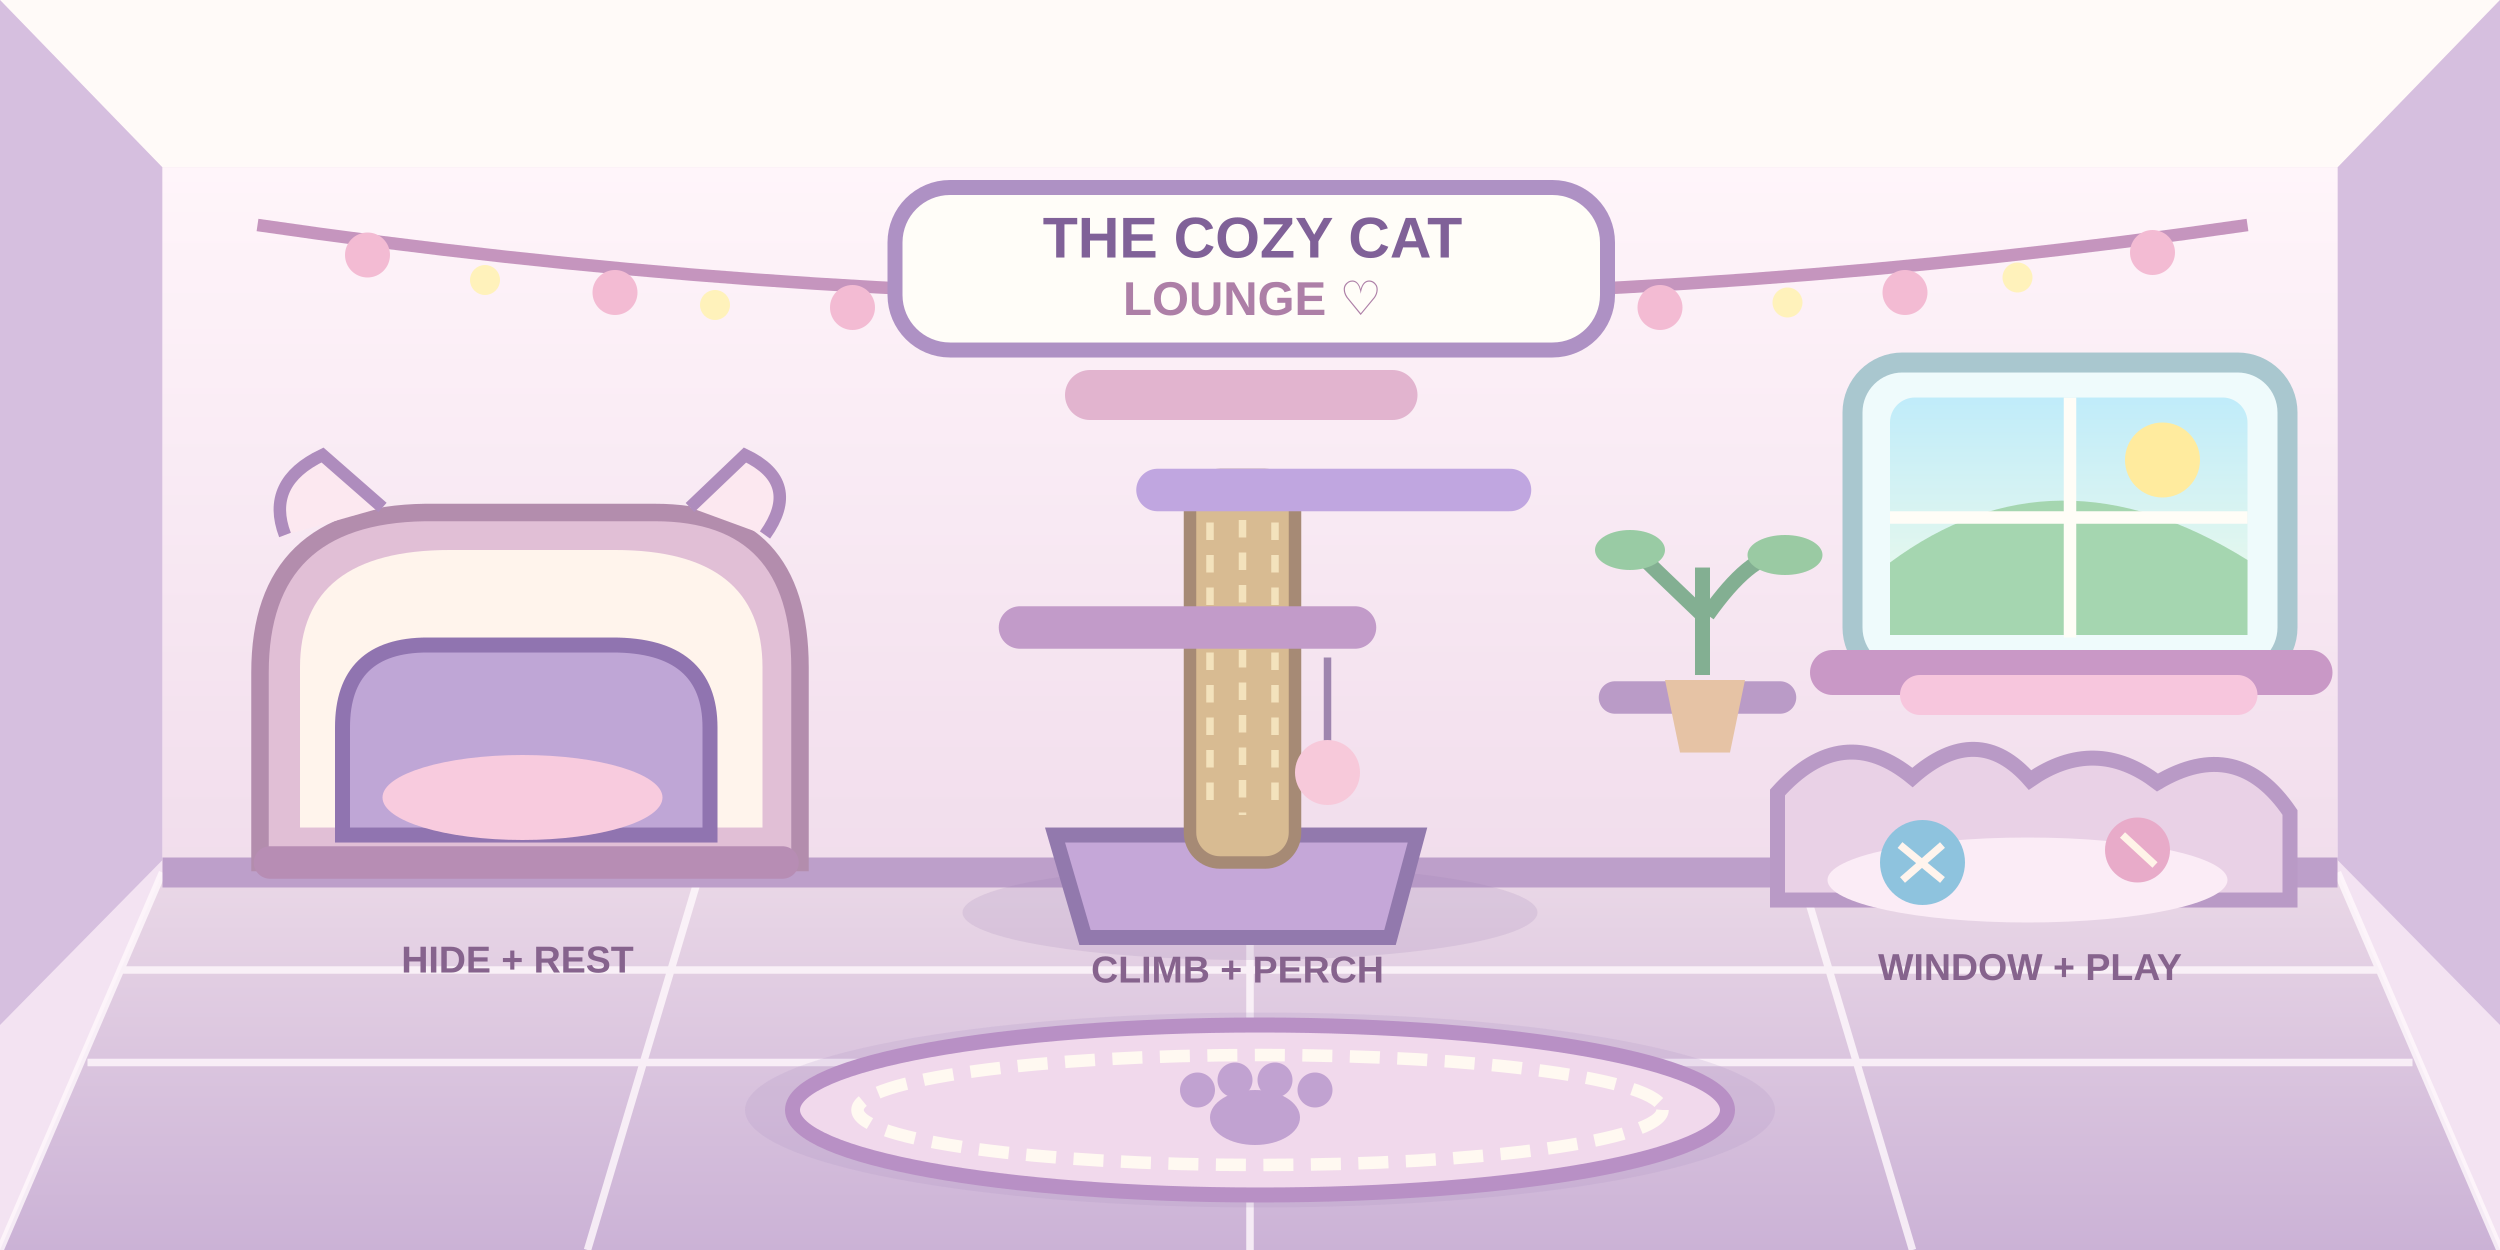
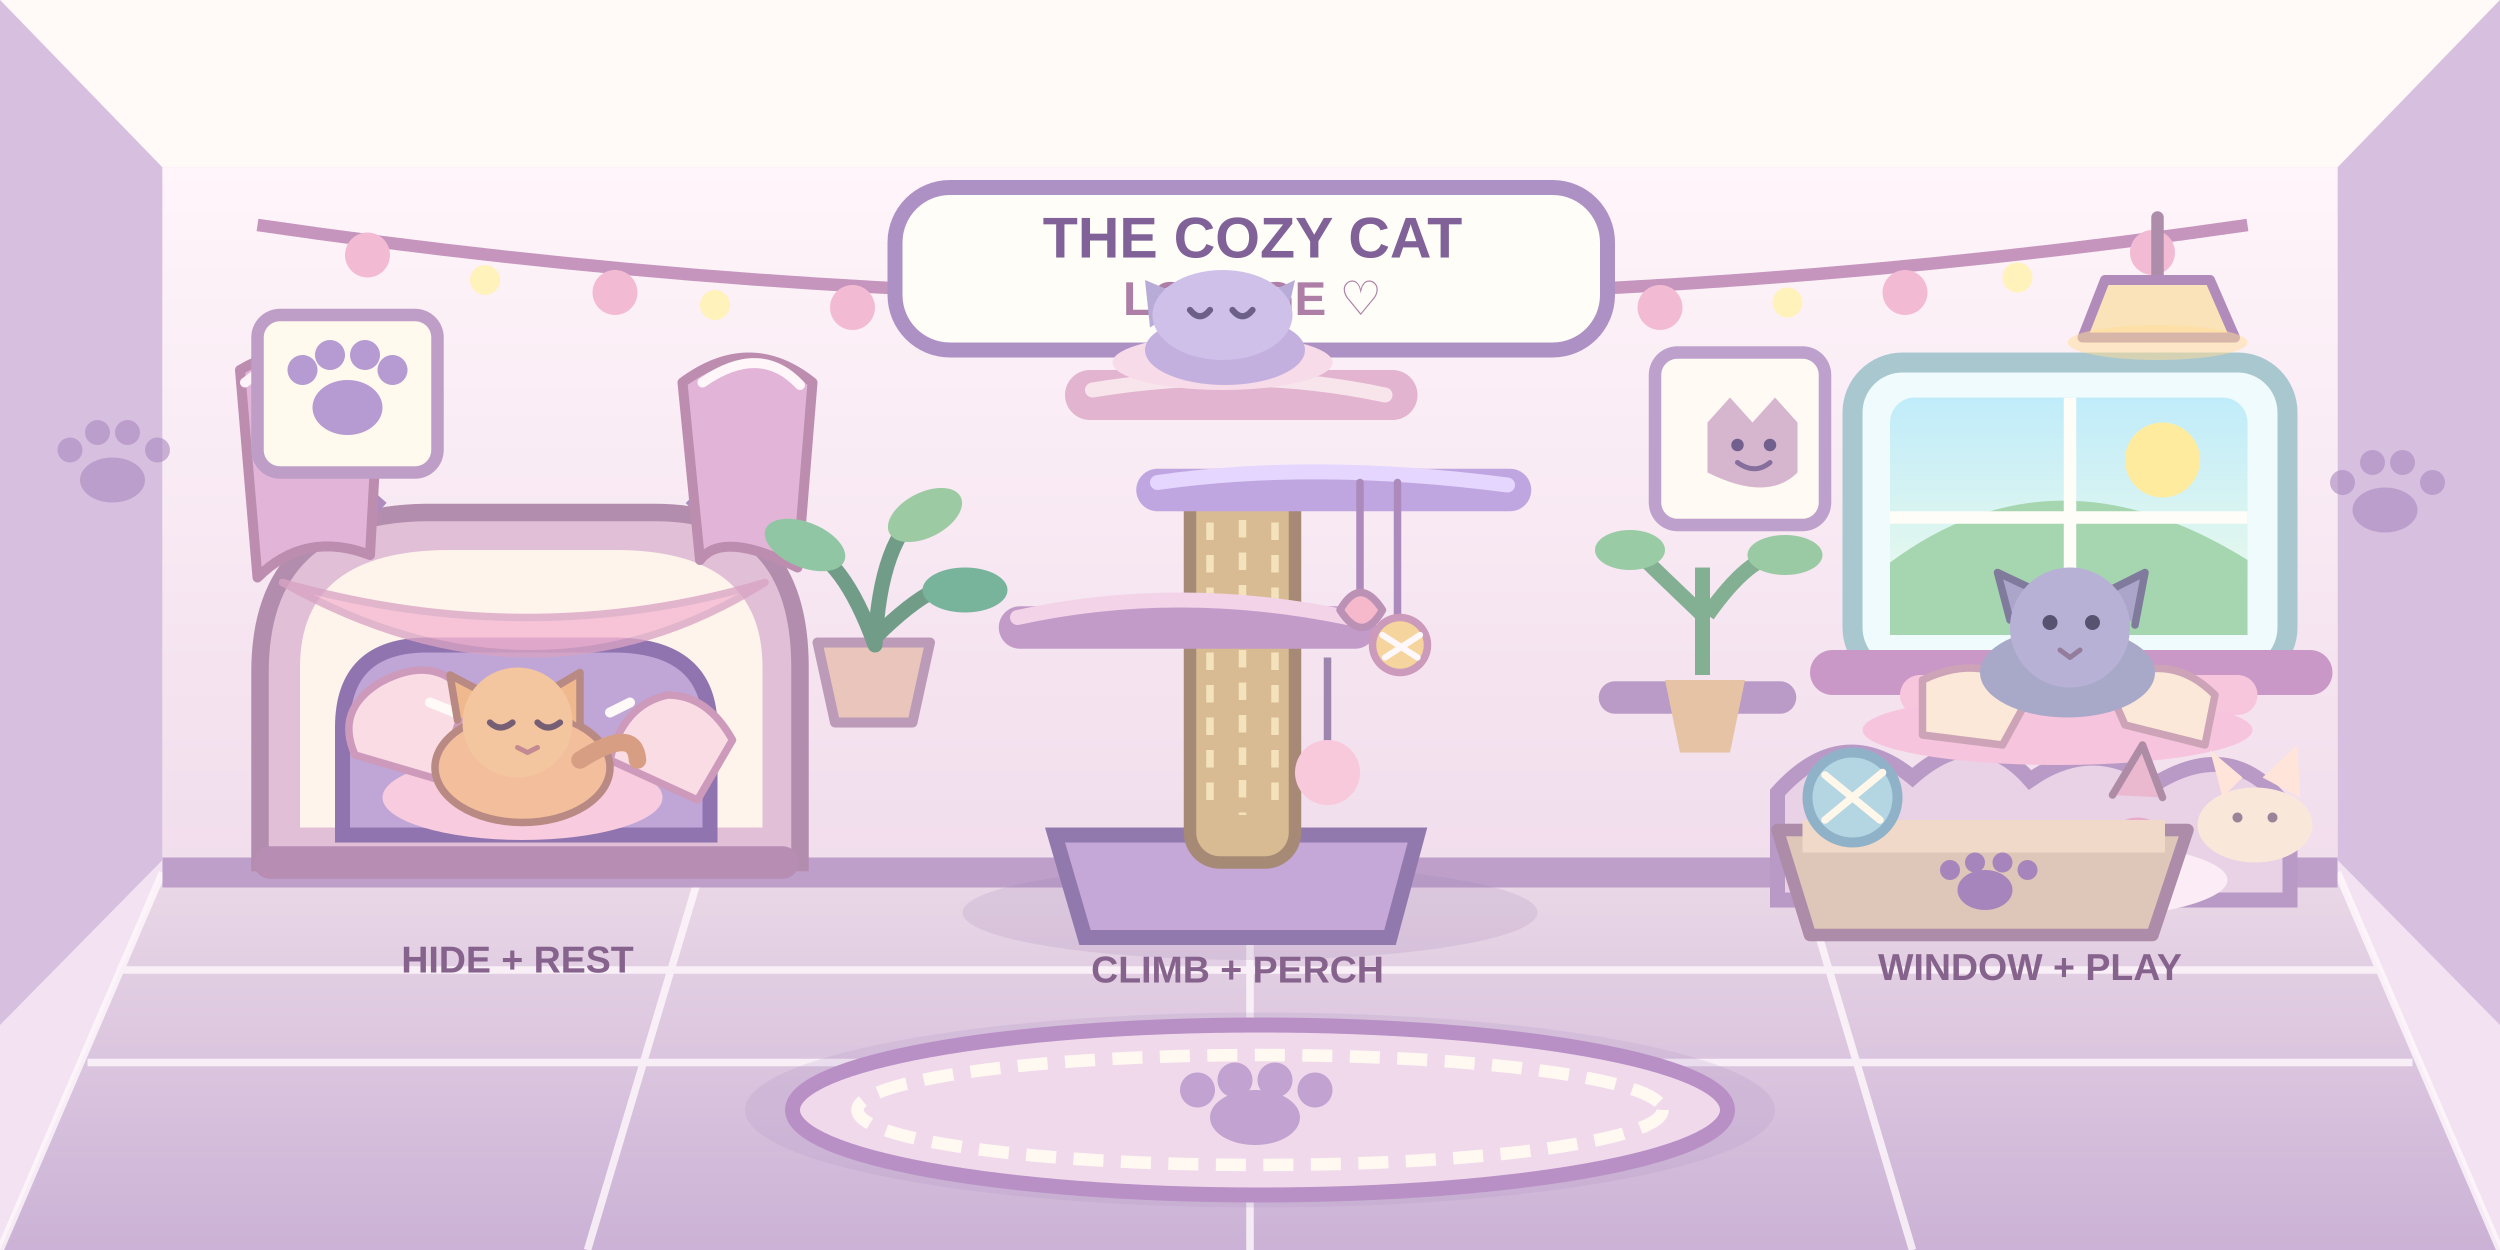
<svg xmlns="http://www.w3.org/2000/svg" viewBox="0 0 1000 500" role="img" aria-label="Cozy illustrated cat lounge with hiding nooks, climbing towers, sun window and toys">
  <defs>
    <linearGradient id="wall" x2="0" y2="1">
      <stop stop-color="#fff5fa" />
      <stop offset="1" stop-color="#f1ddec" />
    </linearGradient>
    <linearGradient id="floor" x2="0" y2="1">
      <stop stop-color="#ead8e7" />
      <stop offset="1" stop-color="#cbb2d6" />
    </linearGradient>
    <linearGradient id="glass" x2="0" y2="1">
      <stop stop-color="#c0ecfa" />
      <stop offset="1" stop-color="#f2fce9" />
    </linearGradient>
  </defs>
  <rect width="1000" height="500" fill="#f3e3f2" />
  <polygon points="0,0 1000,0 935,67 65,67" fill="#fffaf8" />
  <polygon points="0,0 65,67 65,344 0,410" fill="#d6bfdf" />
  <polygon points="1000,0 935,67 935,344 1000,410" fill="#d6bfdf" />
  <rect x="65" y="67" width="870" height="282" fill="url(#wall)" />
  <path d="M65 349H935L1000 500H0Z" fill="url(#floor)" />
  <path d="M65 349L0 500M935 349L1000 500M280 349L235 500M500 349V500M720 349L765 500M35 425H965M49 388H951" stroke="#fff9fc" stroke-width="3" fill="none" opacity=".8" />
  <path d="M65 349H935" stroke="#bd9fca" stroke-width="12" />
  <path d="M103 90Q499 148 899 90" stroke="#c595be" stroke-width="5" fill="none" />
  <g fill="#f3bbd3">
    <circle cx="147" cy="102" r="9" />
    <circle cx="246" cy="117" r="9" />
    <circle cx="341" cy="123" r="9" />
    <circle cx="664" cy="123" r="9" />
    <circle cx="762" cy="117" r="9" />
    <circle cx="861" cy="101" r="9" />
  </g>
  <g fill="#fff2bb">
    <circle cx="194" cy="112" r="6" />
    <circle cx="286" cy="122" r="6" />
    <circle cx="715" cy="121" r="6" />
    <circle cx="807" cy="111" r="6" />
  </g>
  <rect x="358" y="75" width="285" height="65" rx="22" fill="#fffdf8" stroke="#ae91c4" stroke-width="6" />
  <text x="501" y="103" text-anchor="middle" font-size="23" font-family="Arial,sans-serif" font-weight="900" fill="#806198">THE COZY CAT</text>
  <text x="501" y="126" text-anchor="middle" font-size="19" font-family="Arial,sans-serif" font-weight="900" fill="#ad7fa7">LOUNGE ♡</text>
  <path d="M104 269Q104 206 170 205H262Q320 205 320 267V345H104Z" fill="#e1bfd6" stroke="#b38dad" stroke-width="7" />
  <path d="M120 267Q120 220 180 220H246Q305 220 305 267V331H120Z" fill="#fff4ec" />
  <path d="M137 291Q137 258 171 258H245Q284 258 284 291V334H137Z" fill="#bfa6d6" stroke="#9074b0" stroke-width="6" />
  <ellipse cx="209" cy="319" rx="56" ry="17" fill="#f8cbde" />
  <path d="M114 214Q106 193 129 182L153 203M306 214Q321 193 298 182L276 203" fill="#fce8f0" stroke="#ae8cbd" stroke-width="5" />
  <path d="M108 345h205" stroke="#b78db4" stroke-width="13" stroke-linecap="round" />
  <ellipse cx="500" cy="365" rx="115" ry="19" fill="#9c81b0" opacity=".18" />
  <path d="M422 334H567L556 375H434Z" fill="#c5a7d8" stroke="#9279ad" stroke-width="6" />
  <rect x="476" y="190" width="42" height="155" rx="12" fill="#d8bb92" stroke="#a68a75" stroke-width="5" />
  <path d="M484 209v117M497 208v118M510 209v117" stroke="#f3e2bc" stroke-width="3" stroke-dasharray="7 6" />
  <path d="M408 251H542" stroke="#c29bc9" stroke-width="17" stroke-linecap="round" />
  <path d="M463 196H604" stroke="#c0a6e0" stroke-width="17" stroke-linecap="round" />
  <path d="M436 158H557" stroke="#e2b4cf" stroke-width="20" stroke-linecap="round" />
  <path d="M531 263v34" stroke="#9e85ae" stroke-width="3" />
  <circle cx="531" cy="309" r="13" fill="#f7c9da" />
  <rect x="741" y="145" width="174" height="126" rx="20" fill="#effbfc" stroke="#a9c7cf" stroke-width="8" />
  <rect x="756" y="159" width="143" height="95" rx="10" fill="url(#glass)" />
  <circle cx="865" cy="184" r="15" fill="#ffeb9e" />
  <path d="M756 225Q822 176 899 224V254H756Z" fill="#a5d6b0" />
  <path d="M828 159v96M756 207h143" stroke="#fffdf7" stroke-width="5" />
  <path d="M733 269H924" stroke="#c998c6" stroke-width="18" stroke-linecap="round" />
  <rect x="760" y="270" width="143" height="16" rx="8" fill="#f7c6dd" />
  <path d="M711 317Q737 288 765 311Q791 288 812 312Q838 294 863 313Q895 294 916 325V360H711Z" fill="#e9d1e6" stroke="#b99ac6" stroke-width="6" />
  <ellipse cx="811" cy="352" rx="80" ry="17" fill="#fbecf6" />
  <circle cx="769" cy="345" r="17" fill="#8ec3de" />
  <path d="M760 338l17 14M777 338l-16 14" stroke="#fff4ed" stroke-width="3" />
  <circle cx="855" cy="340" r="13" fill="#e8abc9" />
  <path d="M849 334l13 12" stroke="#fff4e8" stroke-width="3" />
  <path d="M646 279h66" stroke="#ba9bc7" stroke-width="13" stroke-linecap="round" />
  <path d="M666 272h32l-6 29h-20Z" fill="#e6c3a5" />
  <path d="M681 270v-43M681 246q-22-21-28-27M683 246q17-24 29-24" stroke="#83af92" stroke-width="6" fill="none" />
  <ellipse cx="652" cy="220" rx="14" ry="8" fill="#99cba4" />
  <ellipse cx="714" cy="222" rx="15" ry="8" fill="#9acaa3" />
  <ellipse cx="504" cy="444" rx="206" ry="39" fill="#aa91c1" opacity=".19" />
  <ellipse cx="504" cy="444" rx="187" ry="34" fill="#f1d9ec" stroke="#b890c5" stroke-width="6" />
  <ellipse cx="504" cy="444" rx="161" ry="22" fill="none" stroke="#fff9f1" stroke-width="5" stroke-dasharray="12 7" />
  <g fill="#b492c9" opacity=".78">
    <ellipse cx="502" cy="447" rx="18" ry="11" />
    <circle cx="479" cy="436" r="7" />
    <circle cx="494" cy="432" r="7" />
    <circle cx="510" cy="432" r="7" />
    <circle cx="526" cy="436" r="7" />
  </g>
  <g font-family="Arial,sans-serif" font-size="15" font-weight="900" fill="#86638d" text-anchor="middle">
    <text x="207" y="389">HIDE + REST</text>
    <text x="495" y="393">CLIMB + PERCH</text>
    <text x="812" y="392">WINDOW + PLAY</text>
  </g>
+   <g aria-label="Cat lounge extra cozy furniture and decorations" stroke-linecap="round" stroke-linejoin="round">
+     <path d="M96 148Q121 133 152 149L148 222Q122 212 103 231Z" fill="#e2b5d8" stroke="#bd8daf" stroke-width="4" />
+     <path d="M98 153q24-19 48-2" fill="none" stroke="#fff2f8" stroke-width="4" />
+     <path d="M273 153Q300 133 325 153L319 227Q289 212 280 224Z" fill="#e2b5d8" stroke="#bd8daf" stroke-width="4" />
+     <path d="M281 153q23-16 39 1" stroke="#fff6f9" fill="none" stroke-width="4" />
+     <path d="M142 302q-8-18 10-29q22-12 35 5l-11 34Z" fill="#f9dce4" stroke="#cd9abc" stroke-width="3" />
+     <path d="M244 304q5-22 23-26q16 0 26 18l-14 24Z" fill="#f9dce4" stroke="#cd9abc" stroke-width="3" />
+     <path d="M172 281l10 4m70-4-8 4" stroke="#fffaf7" stroke-width="4" />
+     <g transform="translate(183 275)">
+       <ellipse cx="26" cy="32" rx="35" ry="22" fill="#f3be9c" stroke="#b98984" stroke-width="3" />
+       <path d="M0 13L-3 -5L16 5M32 4L49 -6L49 15" fill="#efb98d" stroke="#b98984" stroke-width="3" />
+       <circle cx="24" cy="14" r="22" fill="#f4c69f" />
+       <path d="M13 14q4 4 9 0m10 0q4 4 9 0" fill="none" stroke="#765f75" stroke-width="2.5" />
+       <path d="M24 24l4 2 4-2" fill="none" stroke="#c38a92" stroke-width="2" />
+       <path d="M49 29q22-14 23 0" fill="none" stroke="#d89e84" stroke-width="7" />
+     </g>
+     <g transform="translate(103 126)">
+       <rect width="72" height="63" rx="9" fill="#fff9ee" stroke="#be9ec7" stroke-width="5" />
+       <ellipse cx="36" cy="37" rx="14" ry="11" fill="#b69ad2" />
+       <g fill="#b69ad2">
+         <circle cx="18" cy="22" r="6" />
+         <circle cx="29" cy="16" r="6" />
+         <circle cx="43" cy="16" r="6" />
+         <circle cx="54" cy="22" r="6" />
+       </g>
+     </g>
+     <g transform="translate(835 82)">
+       <path d="M28 5V30" stroke="#ad8daa" stroke-width="5" />
+       <path d="M7 30H49L59 53H-2Z" fill="#fae2b9" stroke="#b18cba" stroke-width="4" />
+       <ellipse cx="28" cy="55" rx="36" ry="7" fill="#ffdd97" opacity=".5" />
+     </g>
+     <g transform="translate(662 141)">
+       <rect width="68" height="69" rx="9" fill="#fffaf3" stroke="#bda0cc" stroke-width="5" />
+       <path d="M21 48v-20l9-10 9 10 9-10 9 10v20q-12 12-36 0" fill="#d6b6ce" />
+       <circle cx="33" cy="37" r="2.5" fill="#715f8d" />
+       <circle cx="46" cy="37" r="2.5" fill="#715f8d" />
+       <path d="M33 44q7 5 13 0" fill="none" stroke="#866e9d" stroke-width="2" />
+     </g>
+     <g transform="translate(327 218)">
+       <path d="M0 39h45l-7 32H7Z" fill="#e9c5bb" stroke="#bc9bb8" stroke-width="4" />
+       <path d="M23 40Q10 4-7 0M23 40Q25-3 43-15M23 37Q51 9 64 17" fill="none" stroke="#719c87" stroke-width="6" />
+       <ellipse cx="-5" cy="0" rx="17" ry="9" fill="#91c6a5" transform="rotate(22 -5 0)" />
+       <ellipse cx="43" cy="-12" rx="16" ry="9" fill="#9ccba3" transform="rotate(-27 43 -12)" />
+       <ellipse cx="59" cy="18" rx="17" ry="9" fill="#78b49b" />
+     </g>
+     <path d="M113 233Q212 261 306 233Q215 290 113 233Z" fill="#f5b6d1" opacity=".78" stroke="#d9a3c3" stroke-width="3" />
+     <path d="M407 247q64 -14 132 0" fill="none" stroke="#f3d3e8" stroke-width="6" />
+     <path d="M463 193q63-9 140 1" fill="none" stroke="#e4d6ff" stroke-width="6" />
+     <path d="M437 156q61-10 117 2" fill="none" stroke="#f8e5ec" stroke-width="6" />
+     <ellipse cx="489" cy="145" rx="44" ry="11" fill="#f7dbe8" />
+     <g transform="translate(460 112)">
+       <ellipse cx="30" cy="28" rx="32" ry="14" fill="#c4b0df" />
+       <path d="M0 19l-2-19 19 8M41 8L58 0l-4 18" fill="#b8abd8" />
+       <ellipse cx="29" cy="14" rx="28" ry="18" fill="#cec0e8" />
+       <path d="M16 12q4 5 8 0m9 0q4 5 8 0" stroke="#6d6088" stroke-width="2.5" fill="none" />
+     </g>
+     <path d="M544 193v43M559 193v57" stroke="#ad8abc" stroke-width="3" />
+     <path d="M536 244q8-14 17 0q-8 14-17 0" fill="#f6b9cb" stroke="#bc91b6" stroke-width="3" />
+     <circle cx="560" cy="258" r="11" fill="#f5d49d" stroke="#cc9aba" stroke-width="3" />
+     <path d="M553 254l14 9M568 254l-14 9" stroke="#fff8fa" stroke-width="2.5" />
+     <ellipse cx="823" cy="292" rx="78" ry="14" fill="#f7c4de" />
+     <path d="M769 272q25-12 43 6l-11 20-32-4Z" fill="#fbe8d8" stroke="#cda4b7" stroke-width="3" />
+     <path d="M843 274q24-15 43 4l-4 20-32-8Z" fill="#fbe8d8" stroke="#cda4b7" stroke-width="3" />
+     <g transform="translate(789 236)">
+       <ellipse cx="38" cy="33" rx="35" ry="18" fill="#a8a8c9" />
+       <path d="M15 12l-5-19 19 9M51 2L69-7l-4 21" fill="#aaa5c9" stroke="#807a9c" stroke-width="3" />
+       <circle cx="39" cy="15" r="24" fill="#b7b1d6" />
+       <circle cx="31" cy="13" r="3" fill="#565270" />
+       <circle cx="48" cy="13" r="3" fill="#565270" />
+       <path d="M35 24l4 3 4-3" fill="none" stroke="#947c9d" stroke-width="2" />
+     </g>
+     <path d="M711 332h164l-14 42H724Z" fill="#dec6b8" stroke="#ac8ca9" stroke-width="5" />
+     <path d="M721 328h145v13H721Z" fill="#f0d9c8" />
+     <g fill="#a585bc">
+       <ellipse cx="794" cy="356" rx="11" ry="8" />
+       <circle cx="780" cy="348" r="4" />
+       <circle cx="790" cy="345" r="4" />
+       <circle cx="801" cy="345" r="4" />
+       <circle cx="811" cy="348" r="4" />
+     </g>
+     <circle cx="741" cy="319" r="18" fill="#b4d6e3" stroke="#8fb2c8" stroke-width="4" />
+     <path d="M730 310l22 18m1-19-23 19" stroke="#fff7ea" stroke-width="3" />
+     <path d="M845 318l12-20 8 21" fill="#eab9d0" stroke="#ae8ca5" stroke-width="3" />
+     <g transform="translate(887 311)">
+       <ellipse cx="15" cy="19" rx="23" ry="15" fill="#f9e8da" />
+       <path d="M2 8l-5-19 13 11M18 0l14-13 1 21" fill="#ffe5d9" />
+       <circle cx="8" cy="16" r="2" fill="#9d839a" />
+       <circle cx="22" cy="16" r="2" fill="#9d839a" />
+     </g>
+     <g fill="#ab8cbf" opacity=".63">
+       <ellipse cx="45" cy="192" rx="13" ry="9" />
+       <circle cx="28" cy="180" r="5" />
+       <circle cx="39" cy="173" r="5" />
+       <circle cx="51" cy="173" r="5" />
+       <circle cx="63" cy="180" r="5" />
+       <ellipse cx="954" cy="204" rx="13" ry="9" />
+       <circle cx="937" cy="193" r="5" />
+       <circle cx="949" cy="185" r="5" />
+       <circle cx="961" cy="185" r="5" />
+       <circle cx="973" cy="193" r="5" />
+     </g>
+   </g>
</svg>
